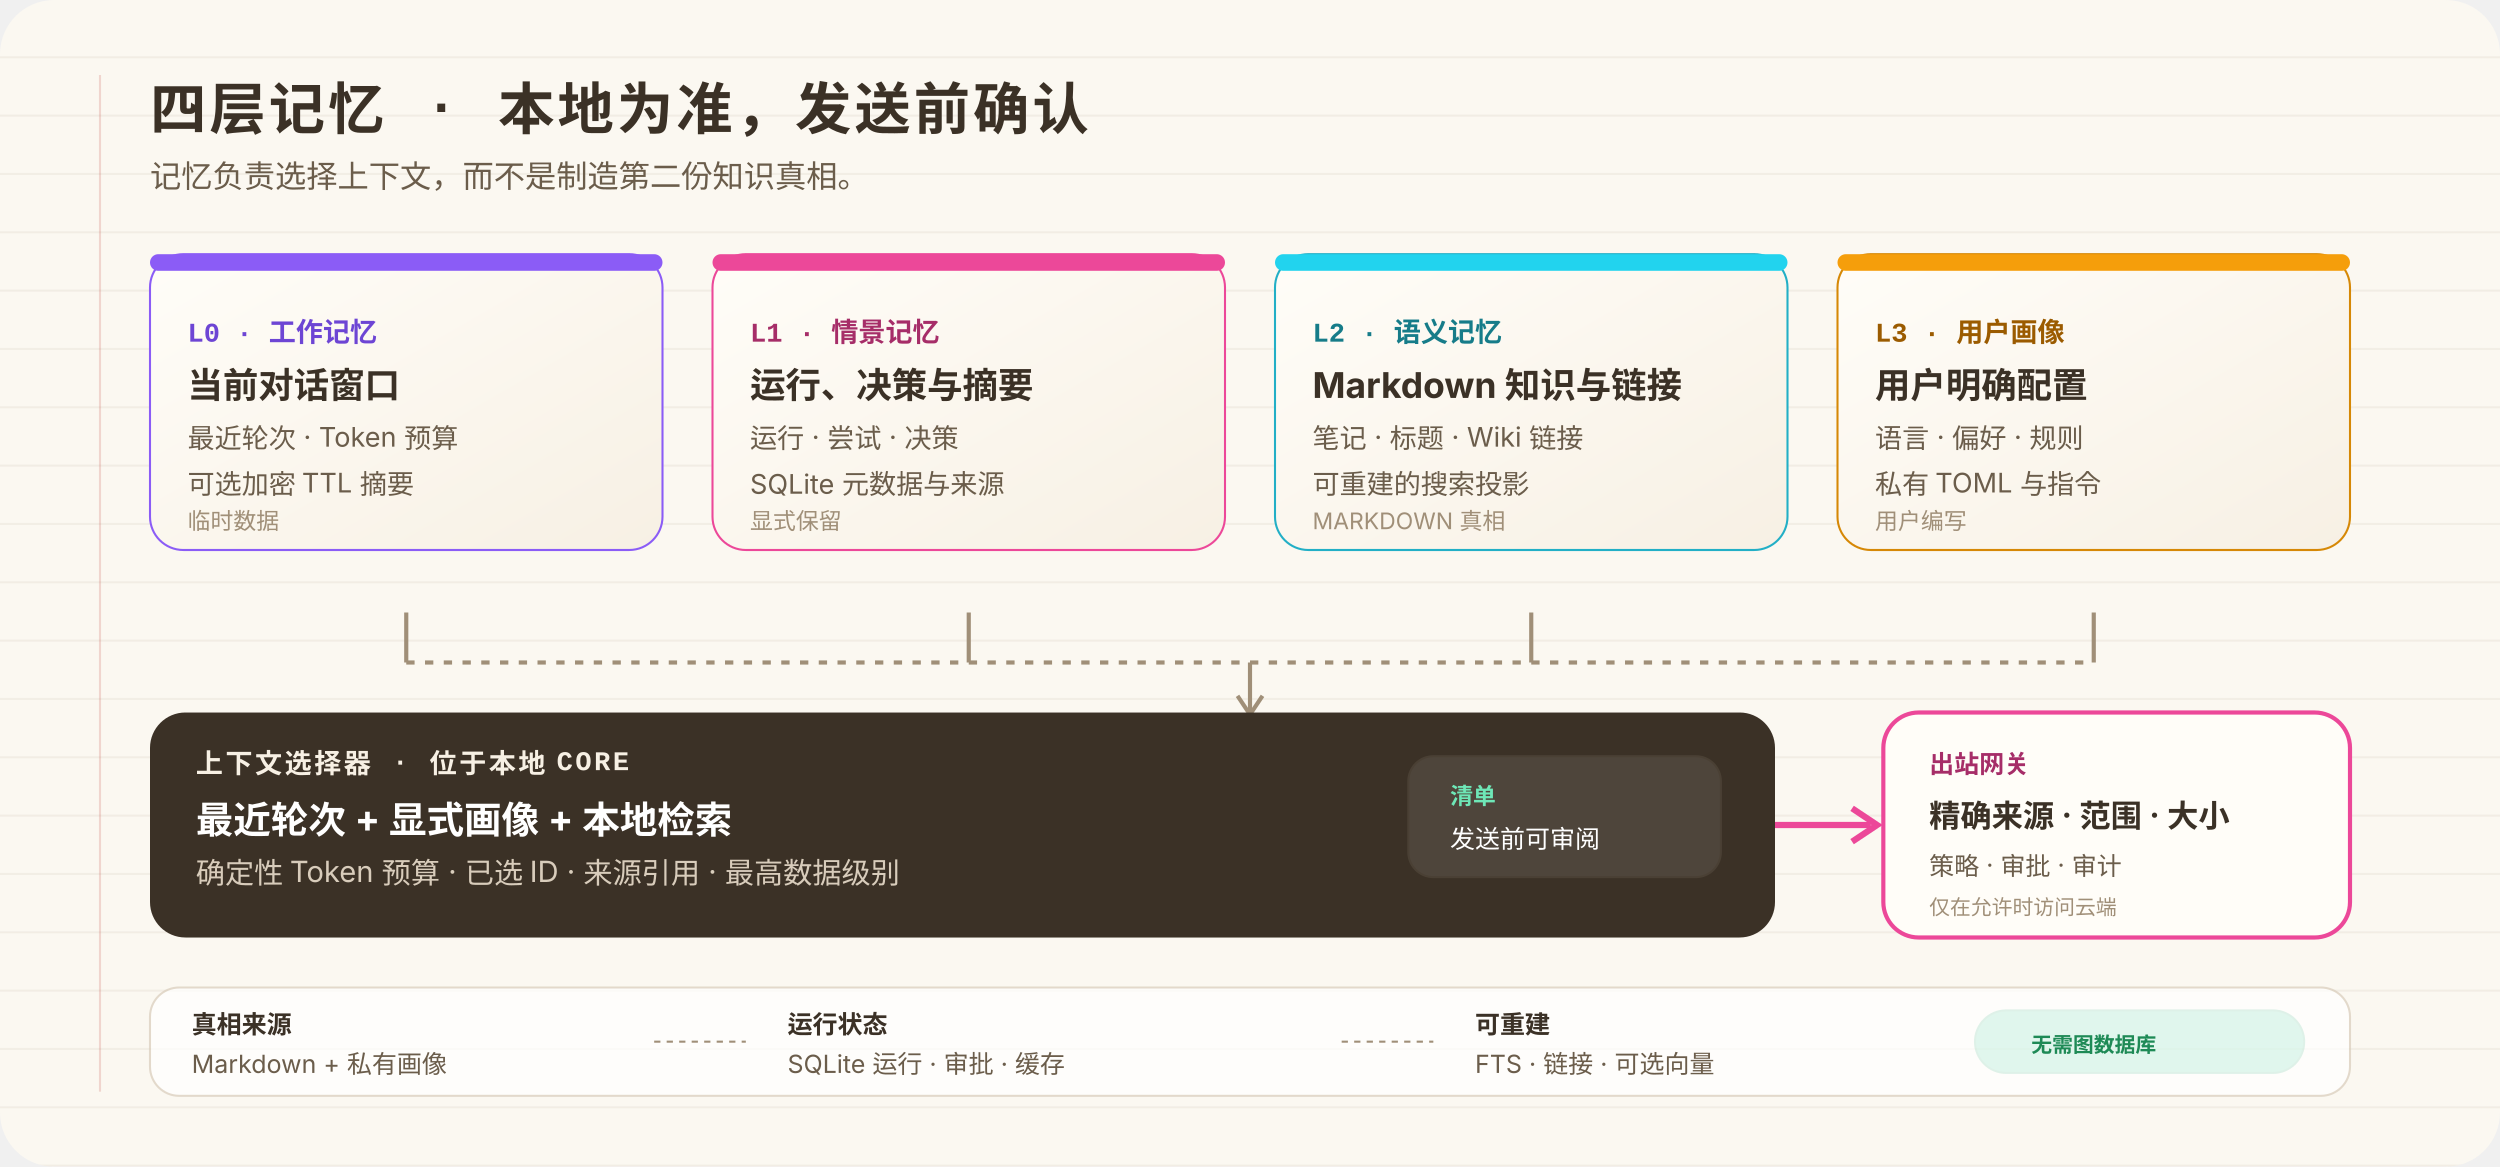
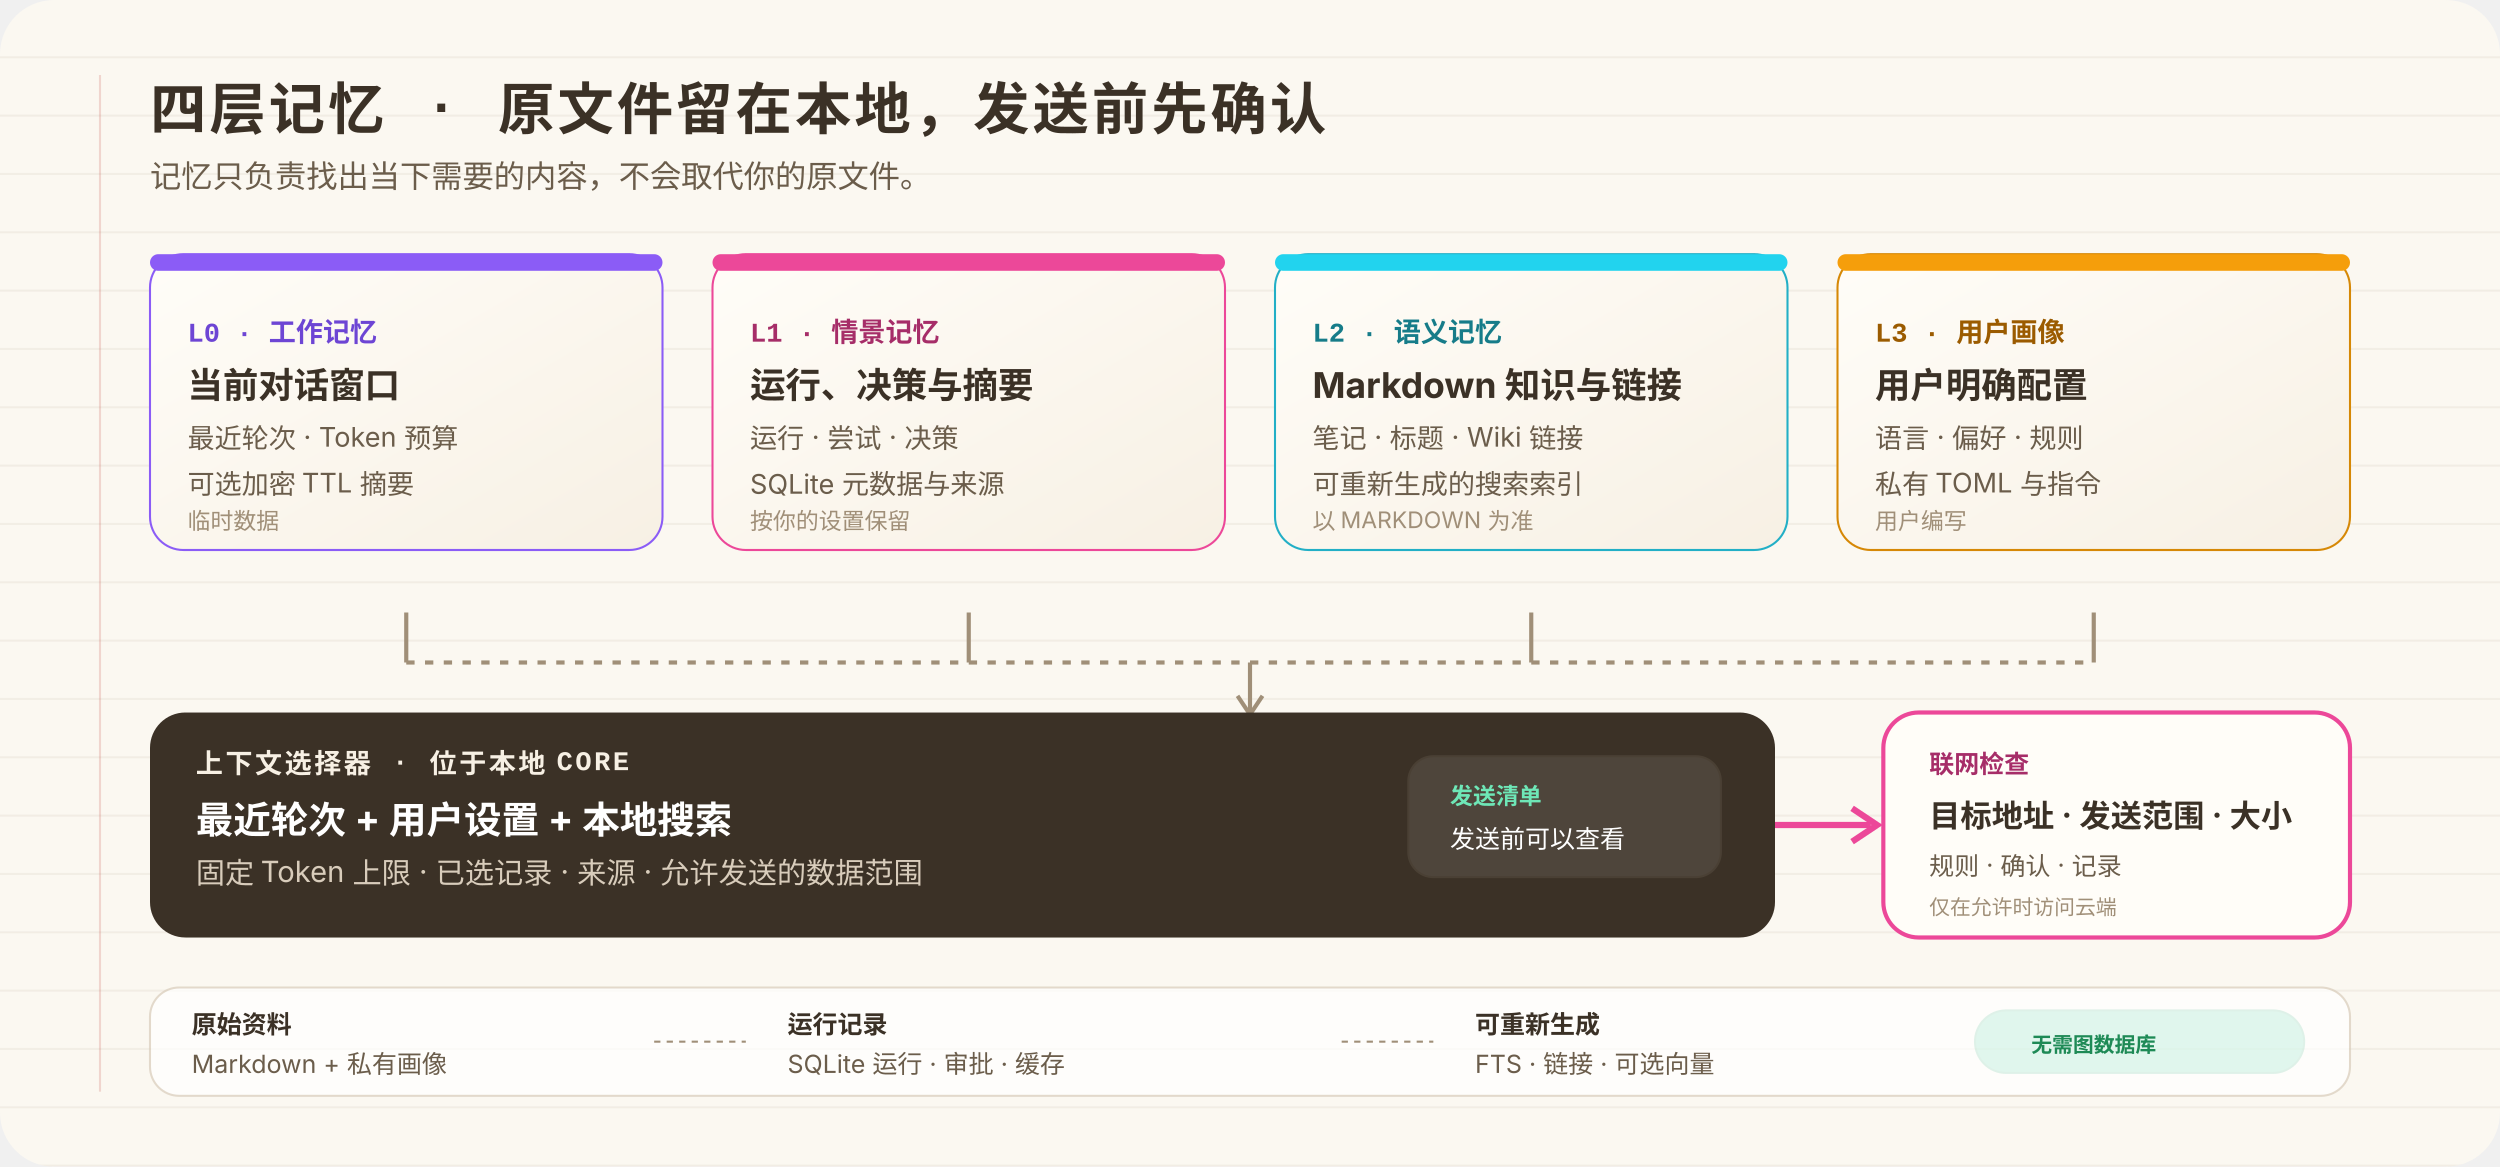
<svg xmlns="http://www.w3.org/2000/svg" width="1200" height="560" viewBox="0 0 1200 560" role="img" aria-labelledby="title desc">
  <defs>
    <linearGradient id="paper" x1="0" y1="0" x2="1" y2="1">
      <stop stop-color="#FFFDF8" />
      <stop offset="1" stop-color="#F7F0E4" />
    </linearGradient>
    <pattern id="rules" width="28" height="28" patternUnits="userSpaceOnUse">
      <path d="M0 27.5H28" stroke="#A08F78" stroke-opacity="0.09" />
    </pattern>
  </defs>
  <rect width="1200" height="560" rx="26" fill="#FBF8F1" />
  <rect width="1200" height="560" rx="26" fill="url(#rules)" />
  <path d="M48 36V524" stroke="#C0392F" stroke-opacity="0.18" />
  <g font-family="-apple-system, BlinkMacSystemFont, Segoe UI, PingFang SC, Microsoft YaHei, sans-serif">
-     <text x="72" y="62" fill="#3B3126" font-family="American Typewriter, Courier New, PingFang SC, monospace" font-size="27" font-weight="800" letter-spacing="1.5">四层记忆 · 本地为准，发送前确认</text>
-     <text x="72" y="90" fill="#6B5D4B" font-size="15">记忆负责选择上下文，而不是制造第二份知识真相。</text>
+     <text x="72" y="62" fill="#3B3126" font-family="American Typewriter, Courier New, PingFang SC, monospace" font-size="27" font-weight="800" letter-spacing="1.5">四层记忆 · 原文件留在本地，发送前先确认</text>
+     <text x="72" y="90" fill="#6B5D4B" font-size="15">记忆只负责找出当下需要的内容，不会取代你的原文件。</text>
    <g transform="translate(72 122)">
      <g>
        <rect width="246" height="142" rx="16" fill="url(#paper)" stroke="#8B5CF6" />
        <rect width="246" height="8" rx="4" fill="#8B5CF6" />
        <text x="18" y="42" fill="#6D45D4" font-family="American Typewriter, Courier New, monospace" font-size="13" font-weight="800">L0 · 工作记忆</text>
        <text x="18" y="69" fill="#3B3126" font-size="17" font-weight="700">当前对话窗口</text>
        <text x="18" y="93" fill="#6B5D4B" font-size="13">最近轮次 · Token 预算</text>
        <text x="18" y="115" fill="#6B5D4B" font-size="13">可选加密 TTL 摘要</text>
        <text x="18" y="132" fill="#A08F78" font-size="11">临时数据</text>
      </g>
      <g transform="translate(270)">
        <rect width="246" height="142" rx="16" fill="url(#paper)" stroke="#EC4899" />
        <rect width="246" height="8" rx="4" fill="#EC4899" />
        <text x="18" y="42" fill="#A62D68" font-family="American Typewriter, Courier New, monospace" font-size="13" font-weight="800">L1 · 情景记忆</text>
        <text x="18" y="69" fill="#3B3126" font-size="17" font-weight="700">运行、决策与摘要</text>
        <text x="18" y="93" fill="#6B5D4B" font-size="13">运行 · 尝试 · 决策</text>
        <text x="18" y="115" fill="#6B5D4B" font-size="13">SQLite 元数据与来源</text>
-         <text x="18" y="132" fill="#A08F78" font-size="11">显式保留</text>
+         <text x="18" y="132" fill="#A08F78" font-size="11">按你的设置保留</text>
      </g>
      <g transform="translate(540)">
        <rect width="246" height="142" rx="16" fill="url(#paper)" stroke="#22AFC6" />
        <rect width="246" height="8" rx="4" fill="#22D3EE" />
        <text x="18" y="42" fill="#167C89" font-family="American Typewriter, Courier New, monospace" font-size="13" font-weight="800">L2 · 语义记忆</text>
        <text x="18" y="69" fill="#3B3126" font-size="17" font-weight="700">Markdown 知识与链接</text>
        <text x="18" y="93" fill="#6B5D4B" font-size="13">笔记 · 标题 · Wiki 链接</text>
-         <text x="18" y="115" fill="#6B5D4B" font-size="13">可重建的搜索投影</text>
-         <text x="18" y="132" fill="#A08F78" font-size="11">MARKDOWN 真相</text>
+         <text x="18" y="115" fill="#6B5D4B" font-size="13">可重新生成的搜索索引</text>
+         <text x="18" y="132" fill="#A08F78" font-size="11">以 MARKDOWN 为准</text>
      </g>
      <g transform="translate(810)">
        <rect width="246" height="142" rx="16" fill="url(#paper)" stroke="#D68806" />
        <rect width="246" height="8" rx="4" fill="#F59E0B" />
        <text x="18" y="42" fill="#9B5B00" font-family="American Typewriter, Courier New, monospace" font-size="13" font-weight="800">L3 · 用户画像</text>
        <text x="18" y="69" fill="#3B3126" font-size="17" font-weight="700">用户明确配置</text>
        <text x="18" y="93" fill="#6B5D4B" font-size="13">语言 · 偏好 · 规则</text>
        <text x="18" y="115" fill="#6B5D4B" font-size="13">私有 TOML 与指令</text>
        <text x="18" y="132" fill="#A08F78" font-size="11">用户编写</text>
      </g>
    </g>
    <g transform="translate(72 294)">
      <path d="M123 0V24M393 0V24M663 0V24M933 0V24" stroke="#A08F78" stroke-width="2" />
      <path d="M123 24H933" stroke="#A08F78" stroke-width="2" stroke-dasharray="4 5" />
      <path d="M528 24V48" stroke="#A08F78" stroke-width="2" />
      <path d="M522 40L528 49L534 40" fill="none" stroke="#A08F78" stroke-width="2" />
      <rect y="48" width="780" height="108" rx="17" fill="#3B3126" />
      <text x="22" y="77" fill="#F7F0E4" font-family="American Typewriter, Courier New, PingFang SC, monospace" font-size="13" font-weight="800" letter-spacing="1.2">上下文选择器 · 位于本地 CORE</text>
-       <text x="22" y="106" fill="#FFFFFF" font-size="18" font-weight="700">最近轮次 + 显式画像 + 本地检索</text>
-       <text x="22" y="130" fill="#D8CCBB" font-size="14">确定性 Token 预算 · 已选 ID · 来源引用 · 最高数据级别</text>
+       <text x="22" y="106" fill="#FFFFFF" font-size="18" font-weight="700">最近轮次 + 用户设置 + 本地搜索</text>
+       <text x="22" y="130" fill="#D8CCBB" font-size="14">固定 Token 上限 · 已选记录 · 来源 · 允许发送的数据范围</text>
      <rect x="604" y="69" width="150" height="58" rx="12" fill="#FFFFFF" opacity="0.10" stroke="#D8CCBB" />
-       <text x="624" y="92" fill="#6EE7B7" font-family="American Typewriter, Courier New, monospace" font-size="11" font-weight="800">清单</text>
-       <text x="624" y="113" fill="#FFFFFF" font-size="12">发送前可审阅</text>
+       <text x="624" y="92" fill="#6EE7B7" font-family="American Typewriter, Courier New, monospace" font-size="11" font-weight="800">发送清单</text>
+       <text x="624" y="113" fill="#FFFFFF" font-size="12">发送前可以查看</text>
      <path d="M780 102H826" stroke="#EC4899" stroke-width="3" />
      <path d="M817 94L829 102L817 110" fill="none" stroke="#EC4899" stroke-width="3" />
      <rect x="832" y="48" width="224" height="108" rx="17" fill="#FFFDF8" stroke="#EC4899" stroke-width="2" />
-       <text x="854" y="77" fill="#A62D68" font-family="American Typewriter, Courier New, monospace" font-size="12" font-weight="800">出站网关</text>
-       <text x="854" y="103" fill="#3B3126" font-size="15" font-weight="700">精确来源 · 范围 · 大小</text>
-       <text x="854" y="126" fill="#6B5D4B" font-size="12">策略 · 审批 · 审计</text>
+       <text x="854" y="77" fill="#A62D68" font-family="American Typewriter, Courier New, monospace" font-size="12" font-weight="800">联网检查</text>
+       <text x="854" y="103" fill="#3B3126" font-size="15" font-weight="700">目标地址 · 发送范围 · 大小</text>
+       <text x="854" y="126" fill="#6B5D4B" font-size="12">规则 · 确认 · 记录</text>
      <text x="854" y="145" fill="#A08F78" font-size="10">仅在允许时访问云端</text>
    </g>
    <g transform="translate(72 474)">
      <rect width="1056" height="52" rx="14" fill="#FFFFFF" opacity="0.70" stroke="#D8CCBB" />
-       <text x="20" y="22" fill="#3B3126" font-family="American Typewriter, Courier New, monospace" font-size="12" font-weight="800">真相来源</text>
+       <text x="20" y="22" fill="#3B3126" font-family="American Typewriter, Courier New, monospace" font-size="12" font-weight="800">原始资料</text>
      <text x="20" y="41" fill="#6B5D4B" font-size="12">Markdown + 私有画像</text>
      <path d="M242 26H286" stroke="#A08F78" stroke-dasharray="3 3" />
-       <text x="306" y="22" fill="#3B3126" font-family="American Typewriter, Courier New, monospace" font-size="12" font-weight="800">运行状态</text>
+       <text x="306" y="22" fill="#3B3126" font-family="American Typewriter, Courier New, monospace" font-size="12" font-weight="800">运行记录</text>
      <text x="306" y="41" fill="#6B5D4B" font-size="12">SQLite 运行 · 审批 · 缓存</text>
      <path d="M572 26H616" stroke="#A08F78" stroke-dasharray="3 3" />
-       <text x="636" y="22" fill="#3B3126" font-family="American Typewriter, Courier New, monospace" font-size="12" font-weight="800">可重建</text>
+       <text x="636" y="22" fill="#3B3126" font-family="American Typewriter, Courier New, monospace" font-size="12" font-weight="800">可重新生成</text>
      <text x="636" y="41" fill="#6B5D4B" font-size="12">FTS · 链接 · 可选向量</text>
      <rect x="876" y="11" width="158" height="30" rx="15" fill="#34D399" opacity="0.15" stroke="#2BAE7A" />
      <text x="903" y="31" fill="#1E8A56" font-family="American Typewriter, Courier New, monospace" font-size="10" font-weight="800">无需图数据库</text>
    </g>
  </g>
</svg>
